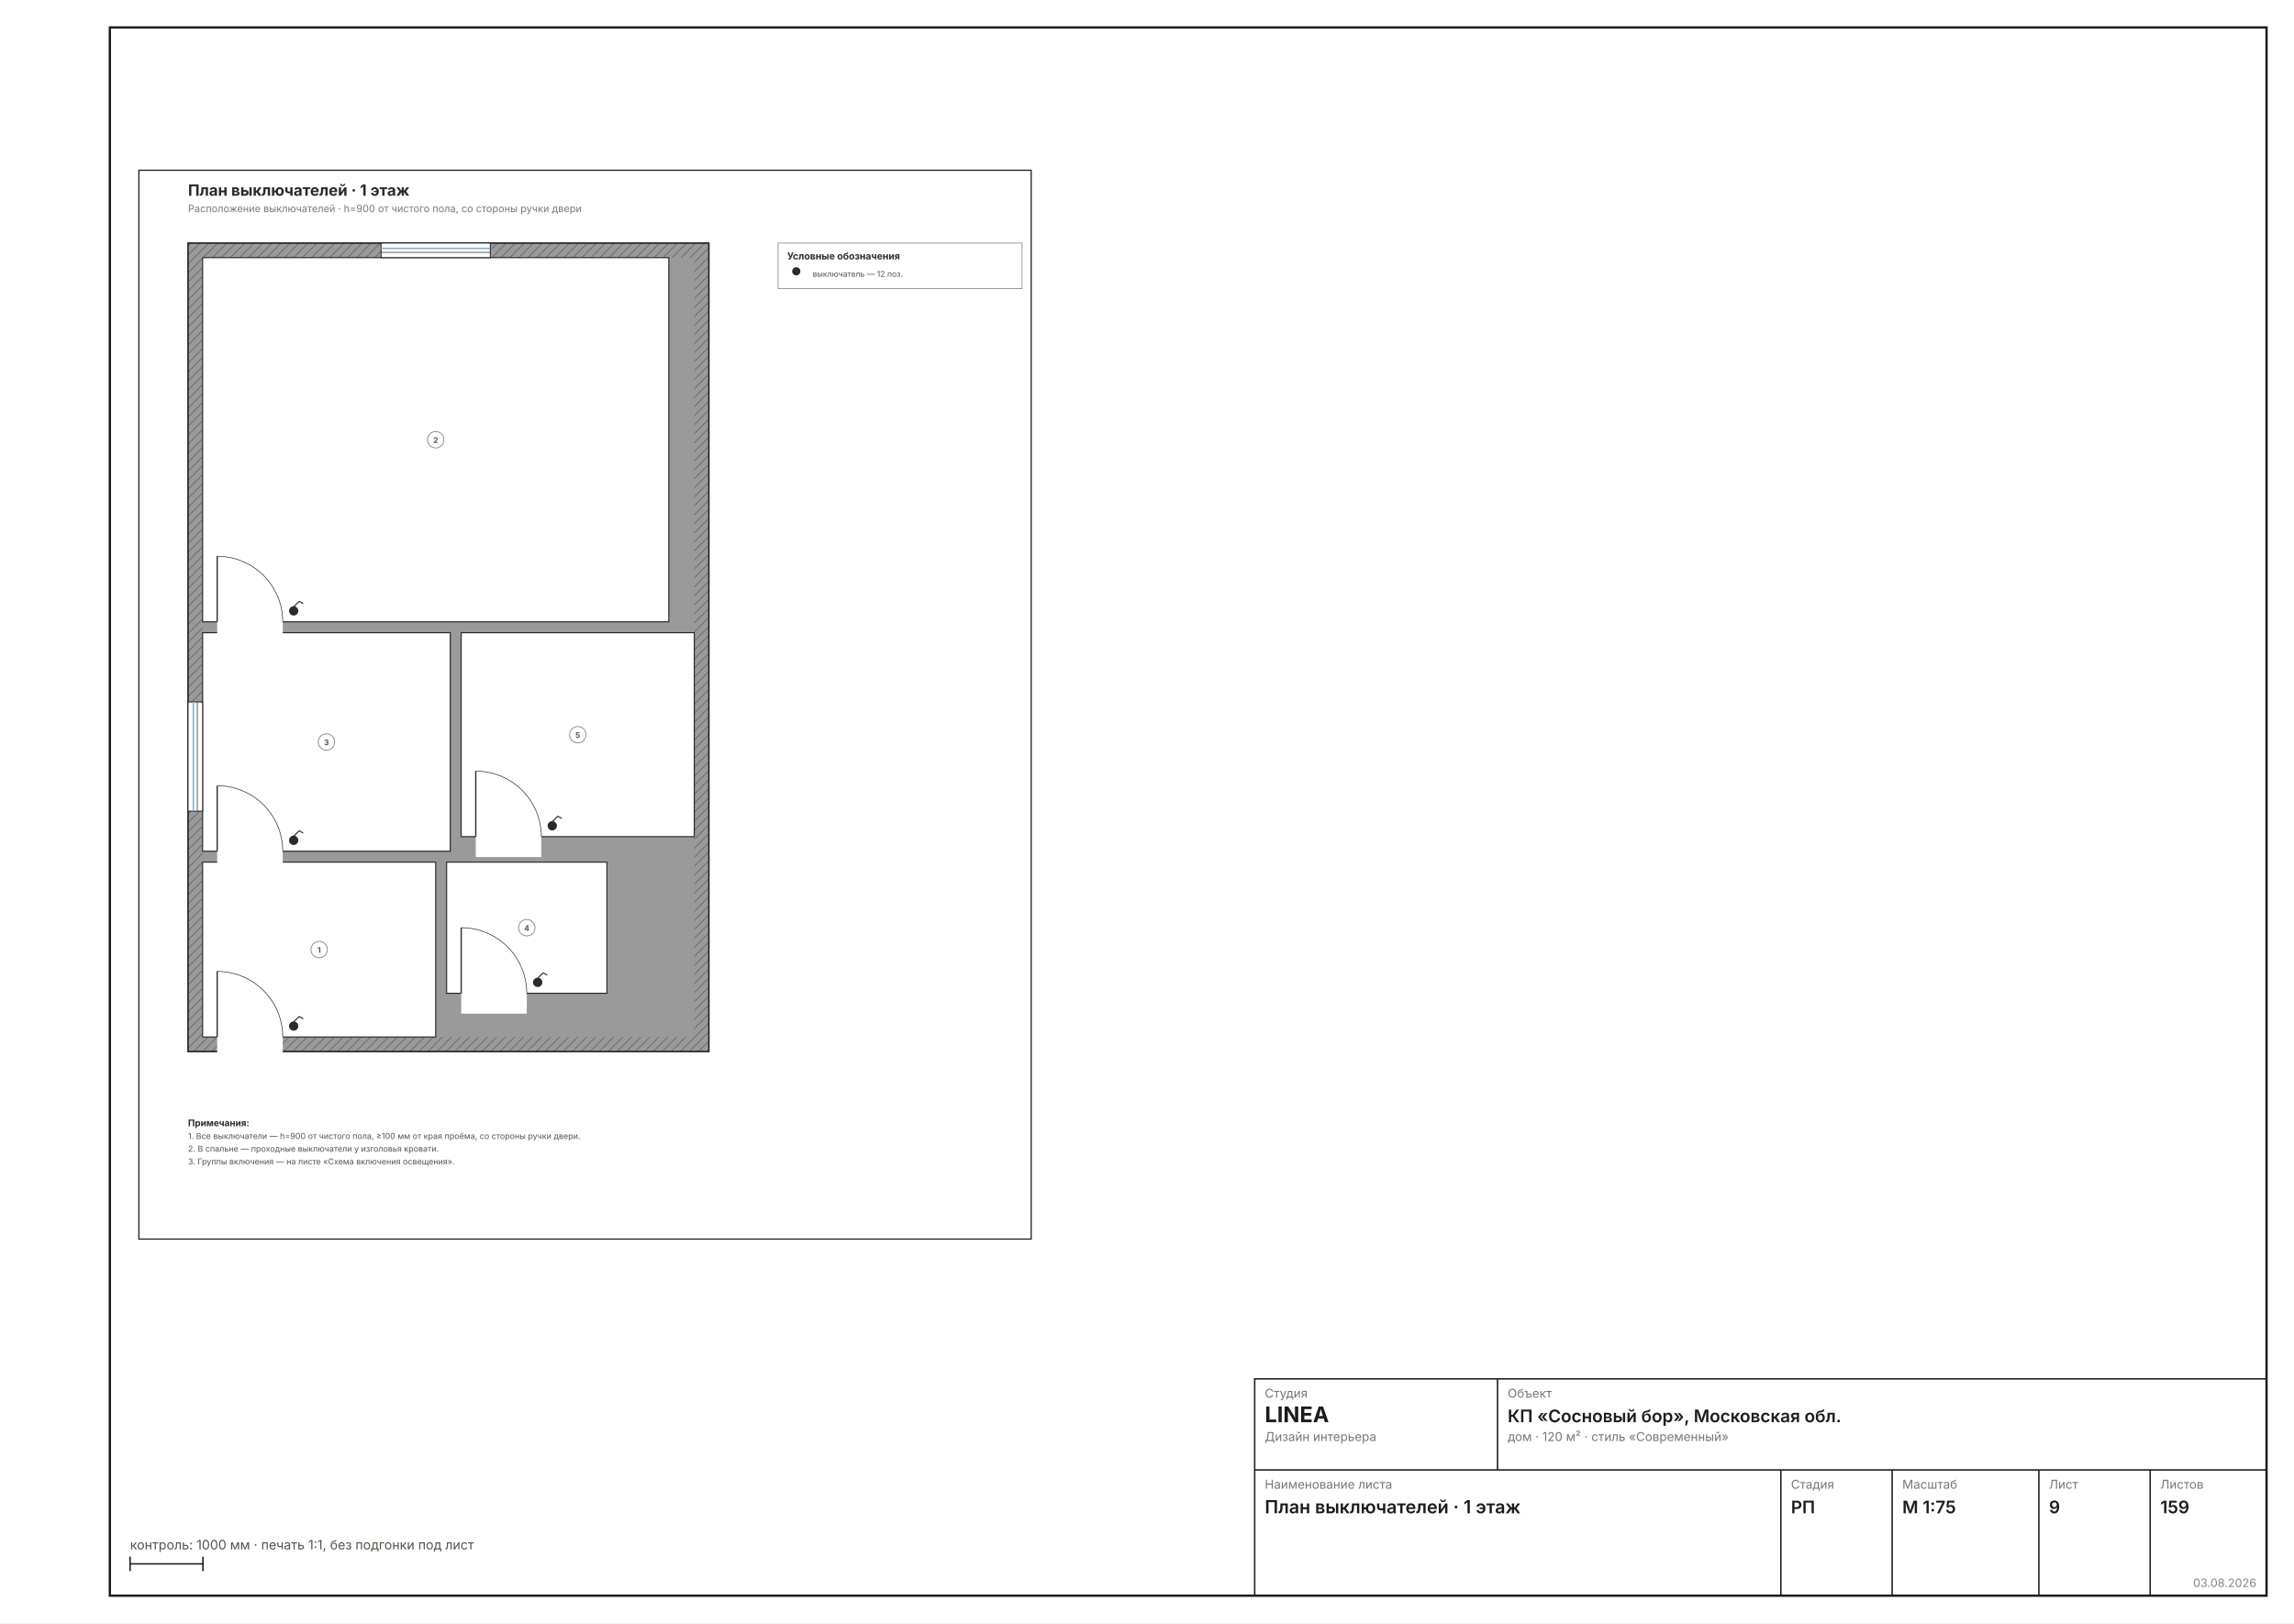
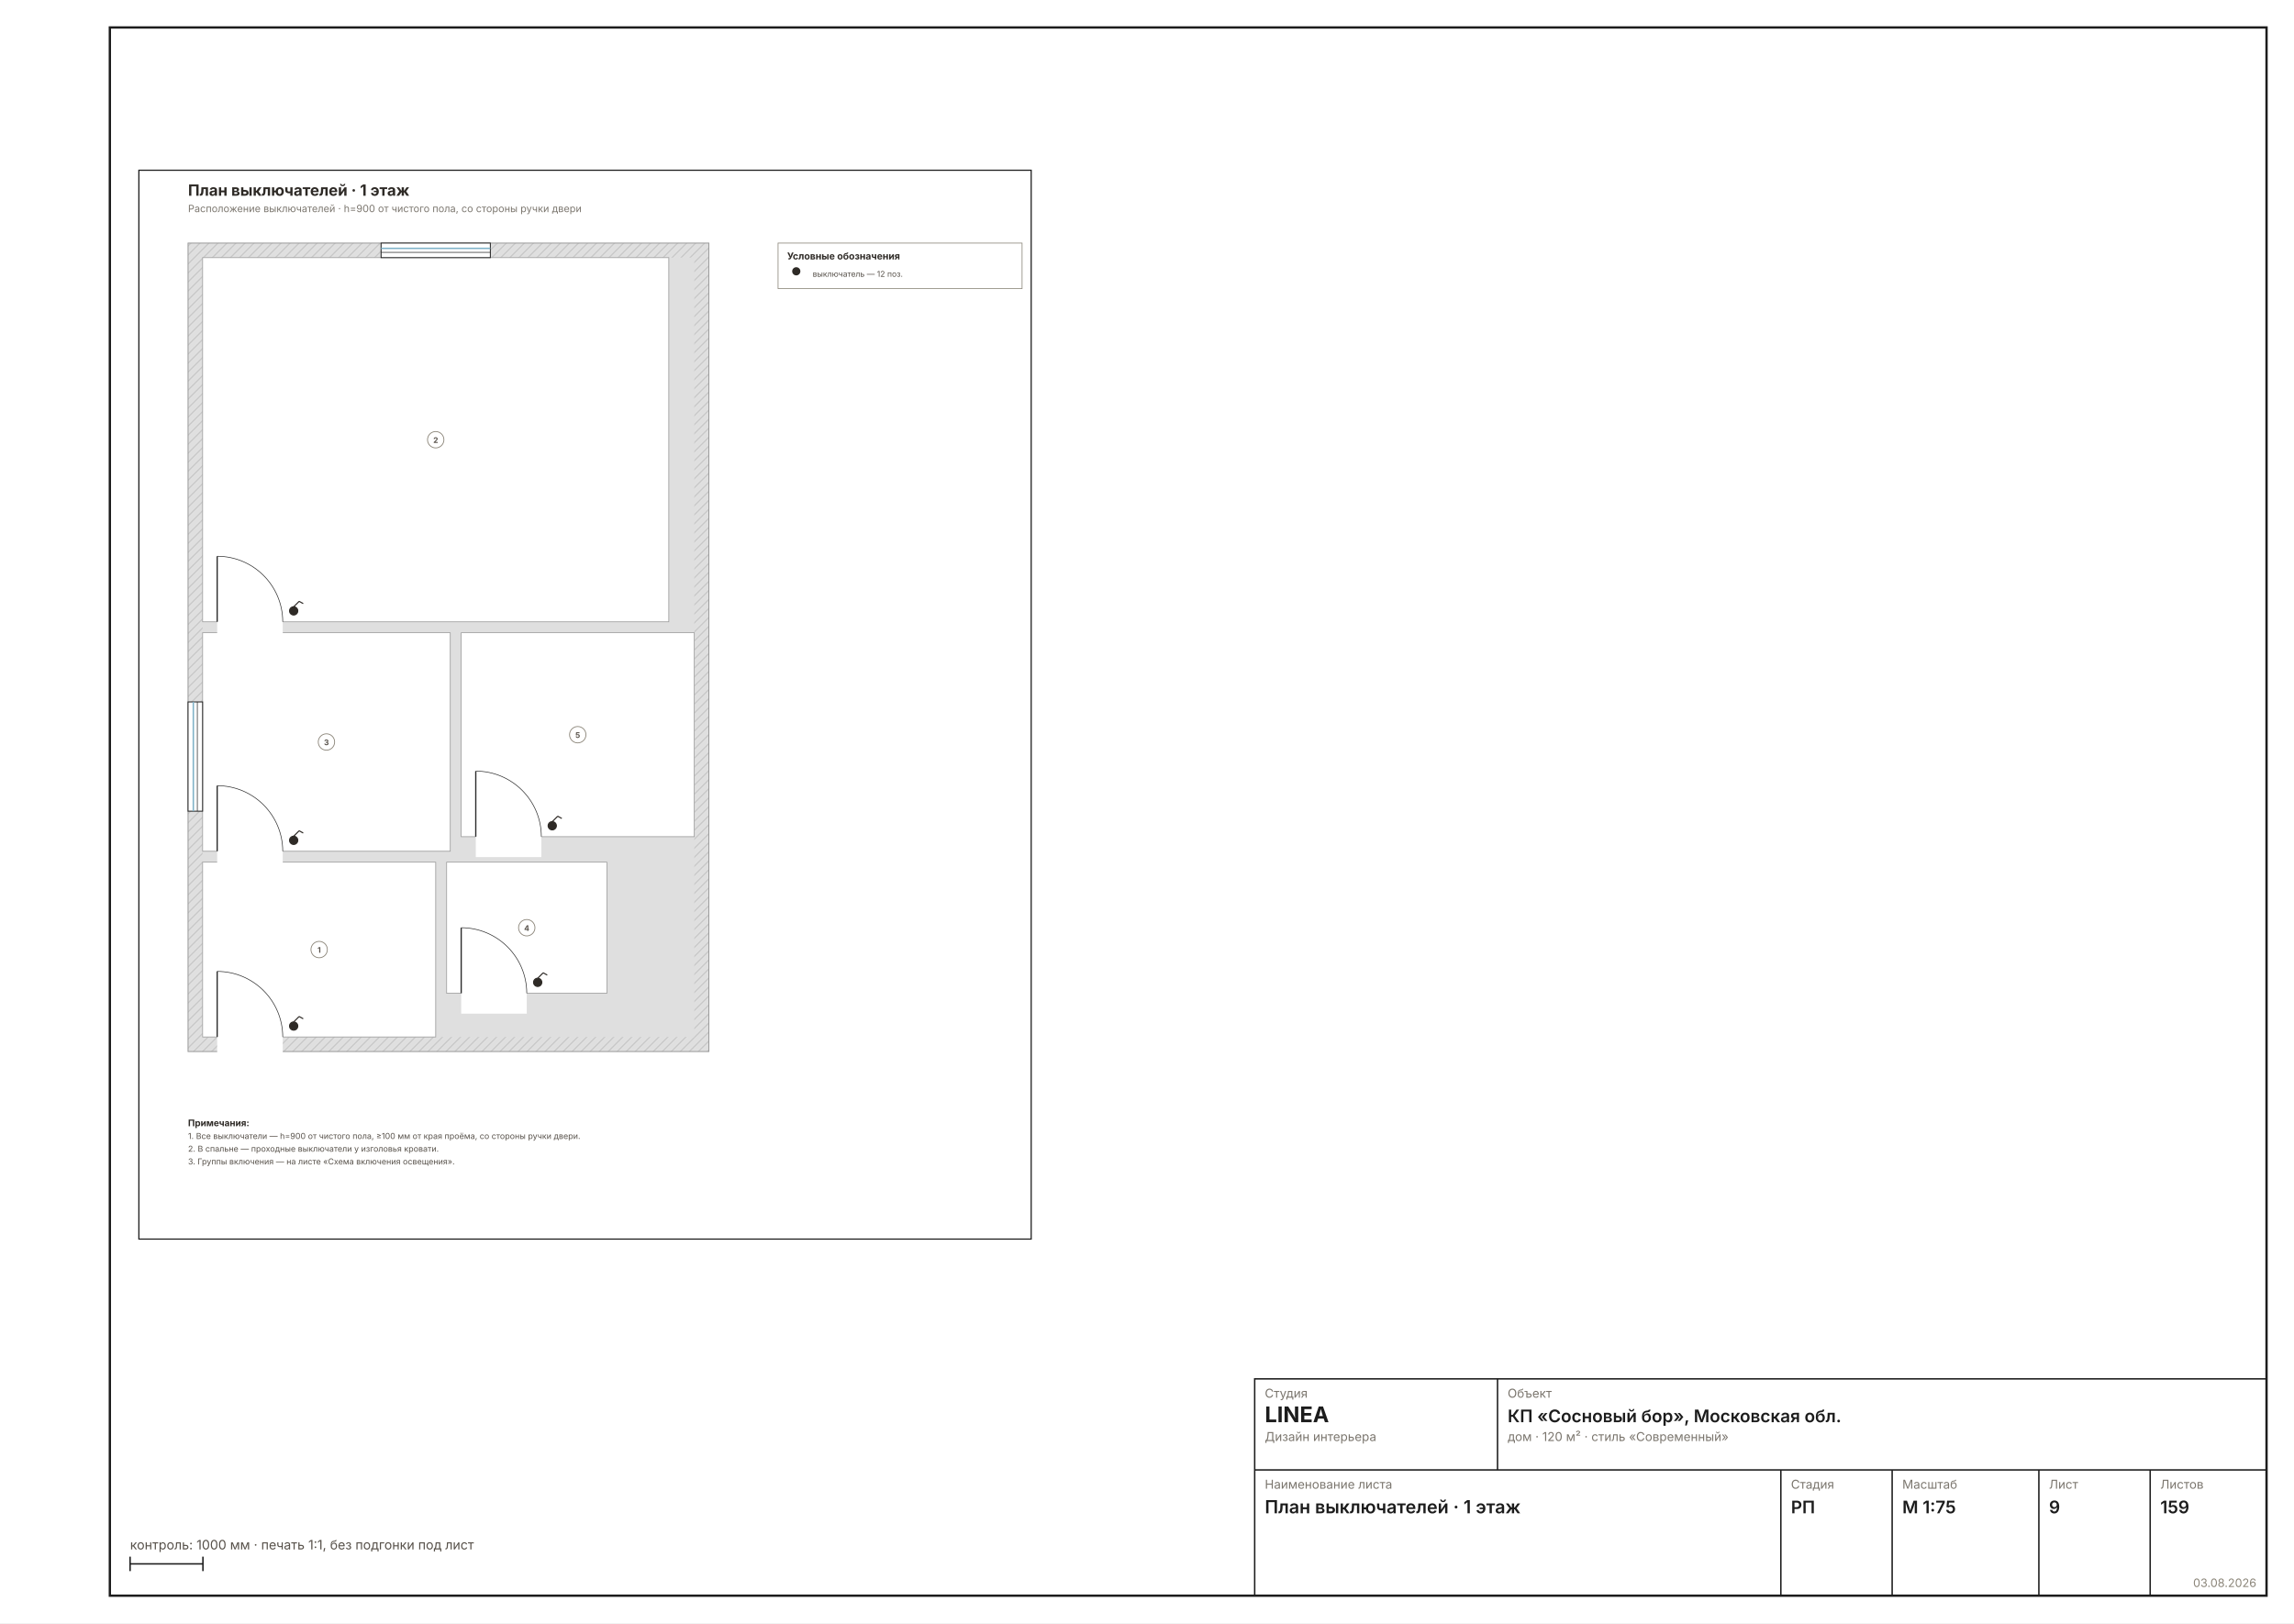
<svg xmlns="http://www.w3.org/2000/svg" width="1587" height="1123" viewBox="0 0 1587 1123" font-family="Inter, &quot;Helvetica Neue&quot;, Arial, sans-serif">
  <rect width="1587" height="1123" fill="#FFFFFF" />
  <rect x="76" y="19" width="1492" height="1085" fill="none" stroke="#1C1C1C" stroke-width="1.6" />
  <g transform="translate(86 107.7052) scale(0.6299)">
    <rect x="16" y="16" width="980" height="1174" fill="none" stroke="#1C1C1C" stroke-width="1.3" />
    <defs>
      <pattern id="wh9" width="7" height="7" patternUnits="userSpaceOnUse" patternTransform="rotate(45)">
-         <rect width="7" height="7" fill="#9A9A9A" />
-         <line x1="0" y1="0" x2="0" y2="7" stroke="#6E6E6E" stroke-width="2" />
+         <rect width="7" height="7" fill="#DFDFDF" />
+         <line x1="0" y1="0" x2="0" y2="7" stroke="#C4C4C4" stroke-width="2" />
      </pattern>
    </defs>
-     <rect x="70" y="96" width="572" height="888" fill="url(#wh9)" stroke="#1C1C1C" stroke-width="1.6" />
-     <rect x="86" y="112" width="540" height="856" fill="#9A9A9A" />
-     <rect x="86" y="776" width="256" height="192" fill="#FFFFFF" stroke="#1C1C1C" stroke-width="1.1" />
-     <rect x="86" y="112" width="512" height="400" fill="#FFFFFF" stroke="#1C1C1C" stroke-width="1.1" />
-     <rect x="86" y="524" width="272" height="240" fill="#FFFFFF" stroke="#1C1C1C" stroke-width="1.1" />
-     <rect x="354" y="776" width="176" height="144" fill="#FFFFFF" stroke="#1C1C1C" stroke-width="1.1" />
-     <rect x="370" y="524" width="256" height="224" fill="#FFFFFF" stroke="#1C1C1C" stroke-width="1.1" />
+     <rect x="70" y="96" width="572" height="888" fill="url(#wh9)" stroke="#9A9A9A" stroke-width="1" />
+     <rect x="86" y="112" width="540" height="856" fill="#DFDFDF" />
+     <rect x="86" y="776" width="256" height="192" fill="#FFFFFF" stroke="#9A9A9A" stroke-width="0.8" />
+     <rect x="86" y="112" width="512" height="400" fill="#FFFFFF" stroke="#9A9A9A" stroke-width="0.8" />
+     <rect x="86" y="524" width="272" height="240" fill="#FFFFFF" stroke="#9A9A9A" stroke-width="0.8" />
+     <rect x="354" y="776" width="176" height="144" fill="#FFFFFF" stroke="#9A9A9A" stroke-width="0.8" />
+     <rect x="370" y="524" width="256" height="224" fill="#FFFFFF" stroke="#9A9A9A" stroke-width="0.8" />
    <rect x="102" y="964.8" width="72" height="25.6" fill="#FFFFFF" />
    <line x1="102" y1="968" x2="102" y2="896" stroke="#2A2A2A" stroke-width="1.4" />
    <path d="M 174 968 A 72 72 0 0 0 102 896" fill="none" stroke="#2A2A2A" stroke-width="0.7" />
    <rect x="102" y="508.8" width="72" height="25.6" fill="#FFFFFF" />
    <line x1="102" y1="512" x2="102" y2="440" stroke="#2A2A2A" stroke-width="1.4" />
    <path d="M 174 512 A 72 72 0 0 0 102 440" fill="none" stroke="#2A2A2A" stroke-width="0.7" />
    <rect x="102" y="760.8" width="72" height="25.6" fill="#FFFFFF" />
    <line x1="102" y1="764" x2="102" y2="692" stroke="#2A2A2A" stroke-width="1.4" />
    <path d="M 174 764 A 72 72 0 0 0 102 692" fill="none" stroke="#2A2A2A" stroke-width="0.7" />
    <rect x="370" y="916.8" width="72" height="25.6" fill="#FFFFFF" />
    <line x1="370" y1="920" x2="370" y2="848" stroke="#2A2A2A" stroke-width="1.4" />
    <path d="M 442 920 A 72 72 0 0 0 370 848" fill="none" stroke="#2A2A2A" stroke-width="0.7" />
    <rect x="386" y="744.8" width="72" height="25.6" fill="#FFFFFF" />
    <line x1="386" y1="748" x2="386" y2="676" stroke="#2A2A2A" stroke-width="1.4" />
    <path d="M 458 748 A 72 72 0 0 0 386 676" fill="none" stroke="#2A2A2A" stroke-width="0.7" />
    <rect x="282" y="96" width="120" height="16" fill="#FFFFFF" stroke="#1C1C1C" stroke-width="1" />
    <line x1="282" y1="101.8" x2="402" y2="101.8" stroke="#7FB2C8" stroke-width="1.6" />
    <line x1="282" y1="106.2" x2="402" y2="106.2" stroke="#1C1C1C" stroke-width="0.7" />
    <rect x="70" y="600" width="16" height="120" fill="#FFFFFF" stroke="#1C1C1C" stroke-width="1" />
    <line x1="75.8" y1="600" x2="75.8" y2="720" stroke="#7FB2C8" stroke-width="1.6" />
    <line x1="80.2" y1="600" x2="80.2" y2="720" stroke="#1C1C1C" stroke-width="0.7" />
    <g stroke="#2E2A26" stroke-width="1.2">
      <circle cx="186" cy="956" r="4.5" fill="#2E2A26" />
      <line x1="186" y1="951.5" x2="192" y2="945.5" />
      <line x1="192" y1="945.5" x2="196.5" y2="948" />
    </g>
    <g stroke="#2E2A26" stroke-width="1.2">
      <circle cx="186" cy="500" r="4.5" fill="#2E2A26" />
      <line x1="186" y1="495.5" x2="192" y2="489.5" />
      <line x1="192" y1="489.5" x2="196.5" y2="492" />
    </g>
    <g stroke="#2E2A26" stroke-width="1.2">
      <circle cx="186" cy="752" r="4.5" fill="#2E2A26" />
      <line x1="186" y1="747.5" x2="192" y2="741.5" />
      <line x1="192" y1="741.5" x2="196.5" y2="744" />
    </g>
    <g stroke="#2E2A26" stroke-width="1.2">
      <circle cx="454" cy="908" r="4.5" fill="#2E2A26" />
      <line x1="454" y1="903.5" x2="460" y2="897.5" />
      <line x1="460" y1="897.5" x2="464.5" y2="900" />
    </g>
    <g stroke="#2E2A26" stroke-width="1.2">
      <circle cx="470" cy="736" r="4.5" fill="#2E2A26" />
      <line x1="470" y1="731.5" x2="476" y2="725.5" />
      <line x1="476" y1="725.5" x2="480.5" y2="728" />
    </g>
    <circle cx="214" cy="872" r="9" fill="#FFFFFFD9" stroke="#8A8478" stroke-width="0.9" />
    <text x="214" y="875.5" font-size="8.5" font-weight="700" text-anchor="middle" fill="#57514A">1</text>
    <circle cx="342" cy="312" r="9" fill="#FFFFFFD9" stroke="#8A8478" stroke-width="0.9" />
    <text x="342" y="315.5" font-size="8.5" font-weight="700" text-anchor="middle" fill="#57514A">2</text>
    <circle cx="222" cy="644" r="9" fill="#FFFFFFD9" stroke="#8A8478" stroke-width="0.9" />
    <text x="222" y="647.5" font-size="8.5" font-weight="700" text-anchor="middle" fill="#57514A">3</text>
    <circle cx="442" cy="848" r="9" fill="#FFFFFFD9" stroke="#8A8478" stroke-width="0.9" />
    <text x="442" y="851.5" font-size="8.5" font-weight="700" text-anchor="middle" fill="#57514A">4</text>
    <circle cx="498" cy="636" r="9" fill="#FFFFFFD9" stroke="#8A8478" stroke-width="0.9" />
    <text x="498" y="639.5" font-size="8.5" font-weight="700" text-anchor="middle" fill="#57514A">5</text>
    <rect x="718" y="96" width="268" height="50" fill="none" stroke="#8A8478" stroke-width="0.8" />
    <text x="728" y="114" font-size="10.5" font-weight="700" fill="#2E2A26">Условные обозначения</text>
    <circle cx="738" cy="127" r="4.5" fill="#2E2A26" />
    <text x="756" y="133" font-size="8.7" fill="#57514A">выключатель — 12 поз.</text>
    <text x="70" y="1066" font-size="10" font-weight="700" fill="#2E2A26">Примечания:</text>
    <text x="70" y="1080" font-size="9" fill="#57514A">1. Все выключатели — h=900 от чистого пола, ≥100 мм от края проёма, со стороны ручки двери.</text>
    <text x="70" y="1094" font-size="9" fill="#57514A">2. В спальне — проходные выключатели у изголовья кровати.</text>
    <text x="70" y="1108" font-size="9" fill="#57514A">3. Группы включения — на листе «Схема включения освещения».</text>
    <text x="70" y="44" font-size="17" font-weight="700" fill="#2E2A26">План выключателей · 1 этаж</text>
    <text x="70" y="62" font-size="11" fill="#7A756D">Расположение выключателей · h=900 от чистого пола, со стороны ручки двери</text>
  </g>
  <g stroke="#1C1C1C" stroke-width="1" fill="none">
    <rect x="868" y="954" width="700" height="150" />
    <line x1="868" y1="1017" x2="1568" y2="1017" />
    <line x1="1036" y1="954" x2="1036" y2="1017" />
    <line x1="1232" y1="1017" x2="1232" y2="1104" />
    <line x1="1309" y1="1017" x2="1309" y2="1104" />
    <line x1="1410.5" y1="1017" x2="1410.5" y2="1104" />
    <line x1="1487.5" y1="1017" x2="1487.5" y2="1104" />
  </g>
  <text x="875" y="967" font-size="8.5" fill="#7A756D">Студия</text>
  <text x="875" y="984" font-size="15" font-weight="700" fill="#1C1C1C">LINEA</text>
  <text x="875" y="997" font-size="8.5" fill="#7A756D">Дизайн интерьера</text>
  <text x="1043" y="967" font-size="8.5" fill="#7A756D">Объект</text>
  <text x="1043" y="984" font-size="12" font-weight="600" fill="#1C1C1C">КП «Сосновый бор», Московская обл.</text>
  <text x="1043" y="997" font-size="8.5" fill="#7A756D">дом · 120 м² · стиль «Современный»</text>
  <text x="875" y="1030" font-size="8.5" fill="#7A756D">Наименование листа</text>
  <text x="875" y="1047" font-size="12.5" font-weight="600" fill="#1C1C1C">План выключателей · 1 этаж</text>
  <text x="1239" y="1030" font-size="8.5" fill="#7A756D">Стадия</text>
  <text x="1239" y="1047" font-size="12" font-weight="600" fill="#1C1C1C">РП</text>
  <text x="1316" y="1030" font-size="8.5" fill="#7A756D">Масштаб</text>
  <text x="1316" y="1047" font-size="12" font-weight="600" fill="#1C1C1C">М 1:75</text>
  <text x="1417.5" y="1030" font-size="8.5" fill="#7A756D">Лист</text>
  <text x="1417.5" y="1047" font-size="12" font-weight="600" fill="#1C1C1C">9</text>
  <text x="1494.5" y="1030" font-size="8.5" fill="#7A756D">Листов</text>
  <text x="1494.5" y="1047" font-size="12" font-weight="600" fill="#1C1C1C">159</text>
  <text x="1561" y="1098" font-size="8" fill="#8A8478" text-anchor="end">03.08.2026</text>
  <g stroke="#1C1C1C" stroke-width="1">
    <line x1="90" y1="1082" x2="140.392" y2="1082" />
    <line x1="90" y1="1077" x2="90" y2="1087" />
    <line x1="140.392" y1="1077" x2="140.392" y2="1087" />
  </g>
  <text x="90" y="1072" font-size="9" fill="#57514A">контроль: 1000 мм · печать 1:1, без подгонки под лист</text>
</svg>
